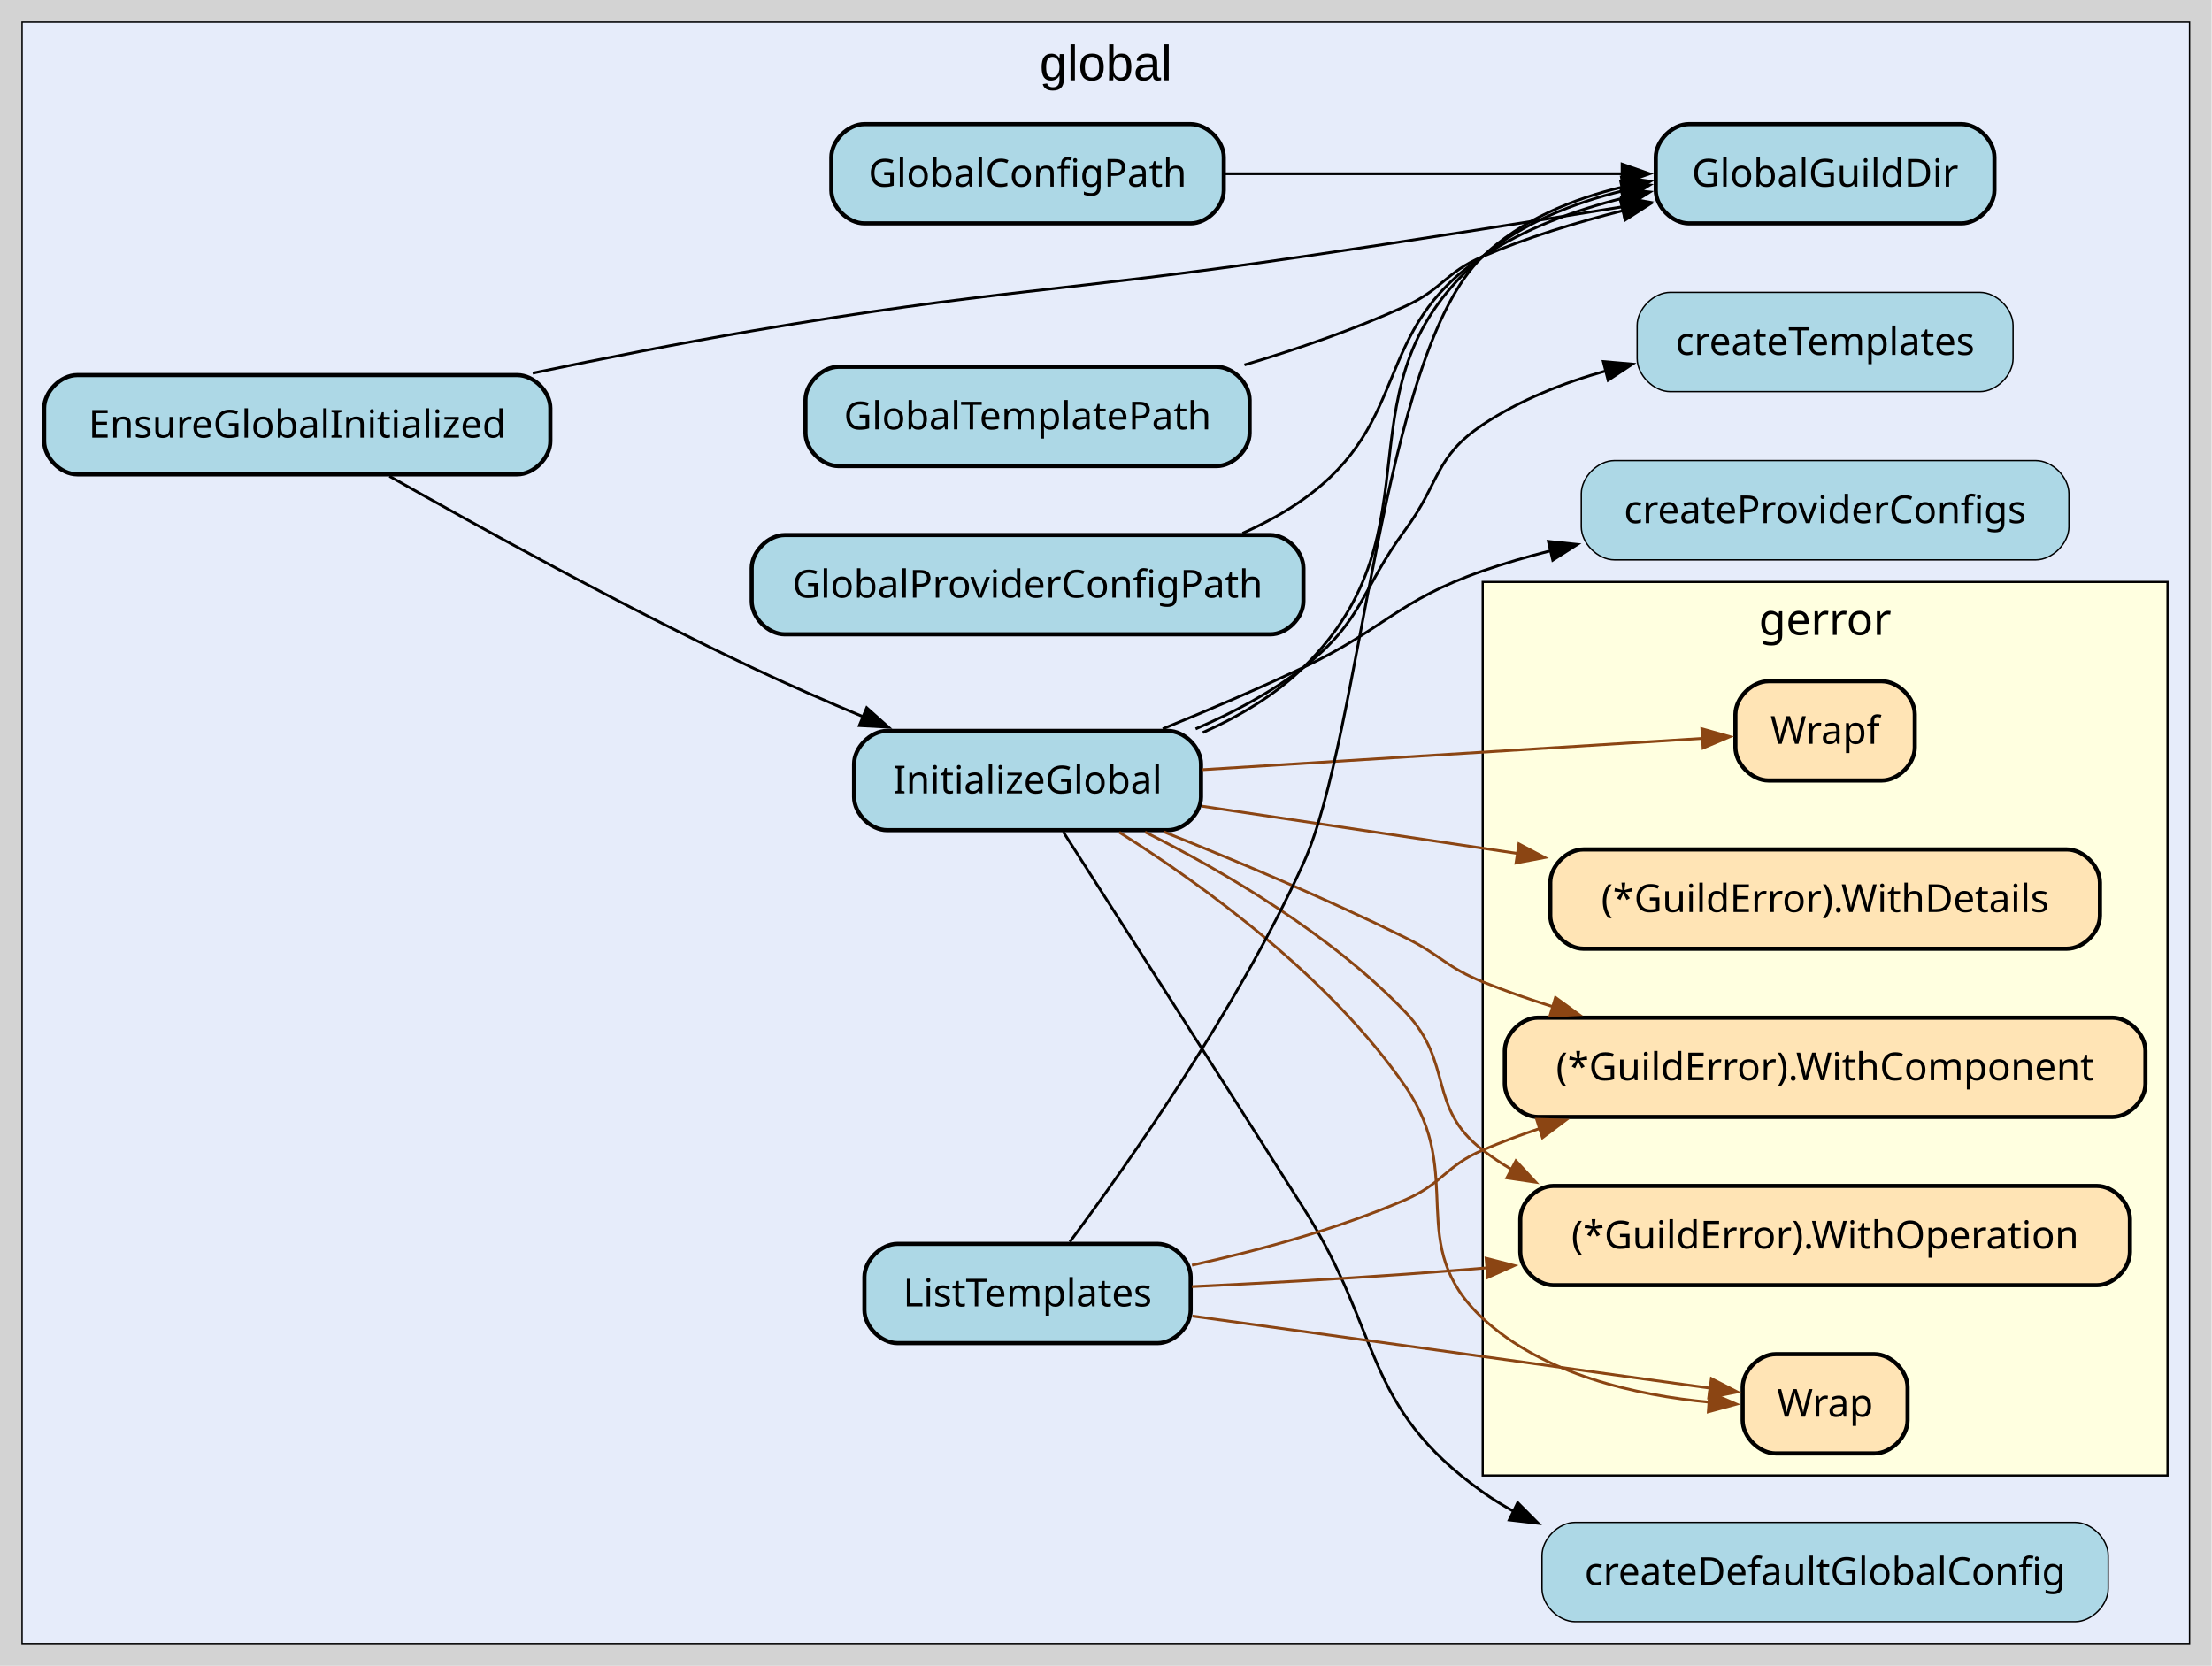
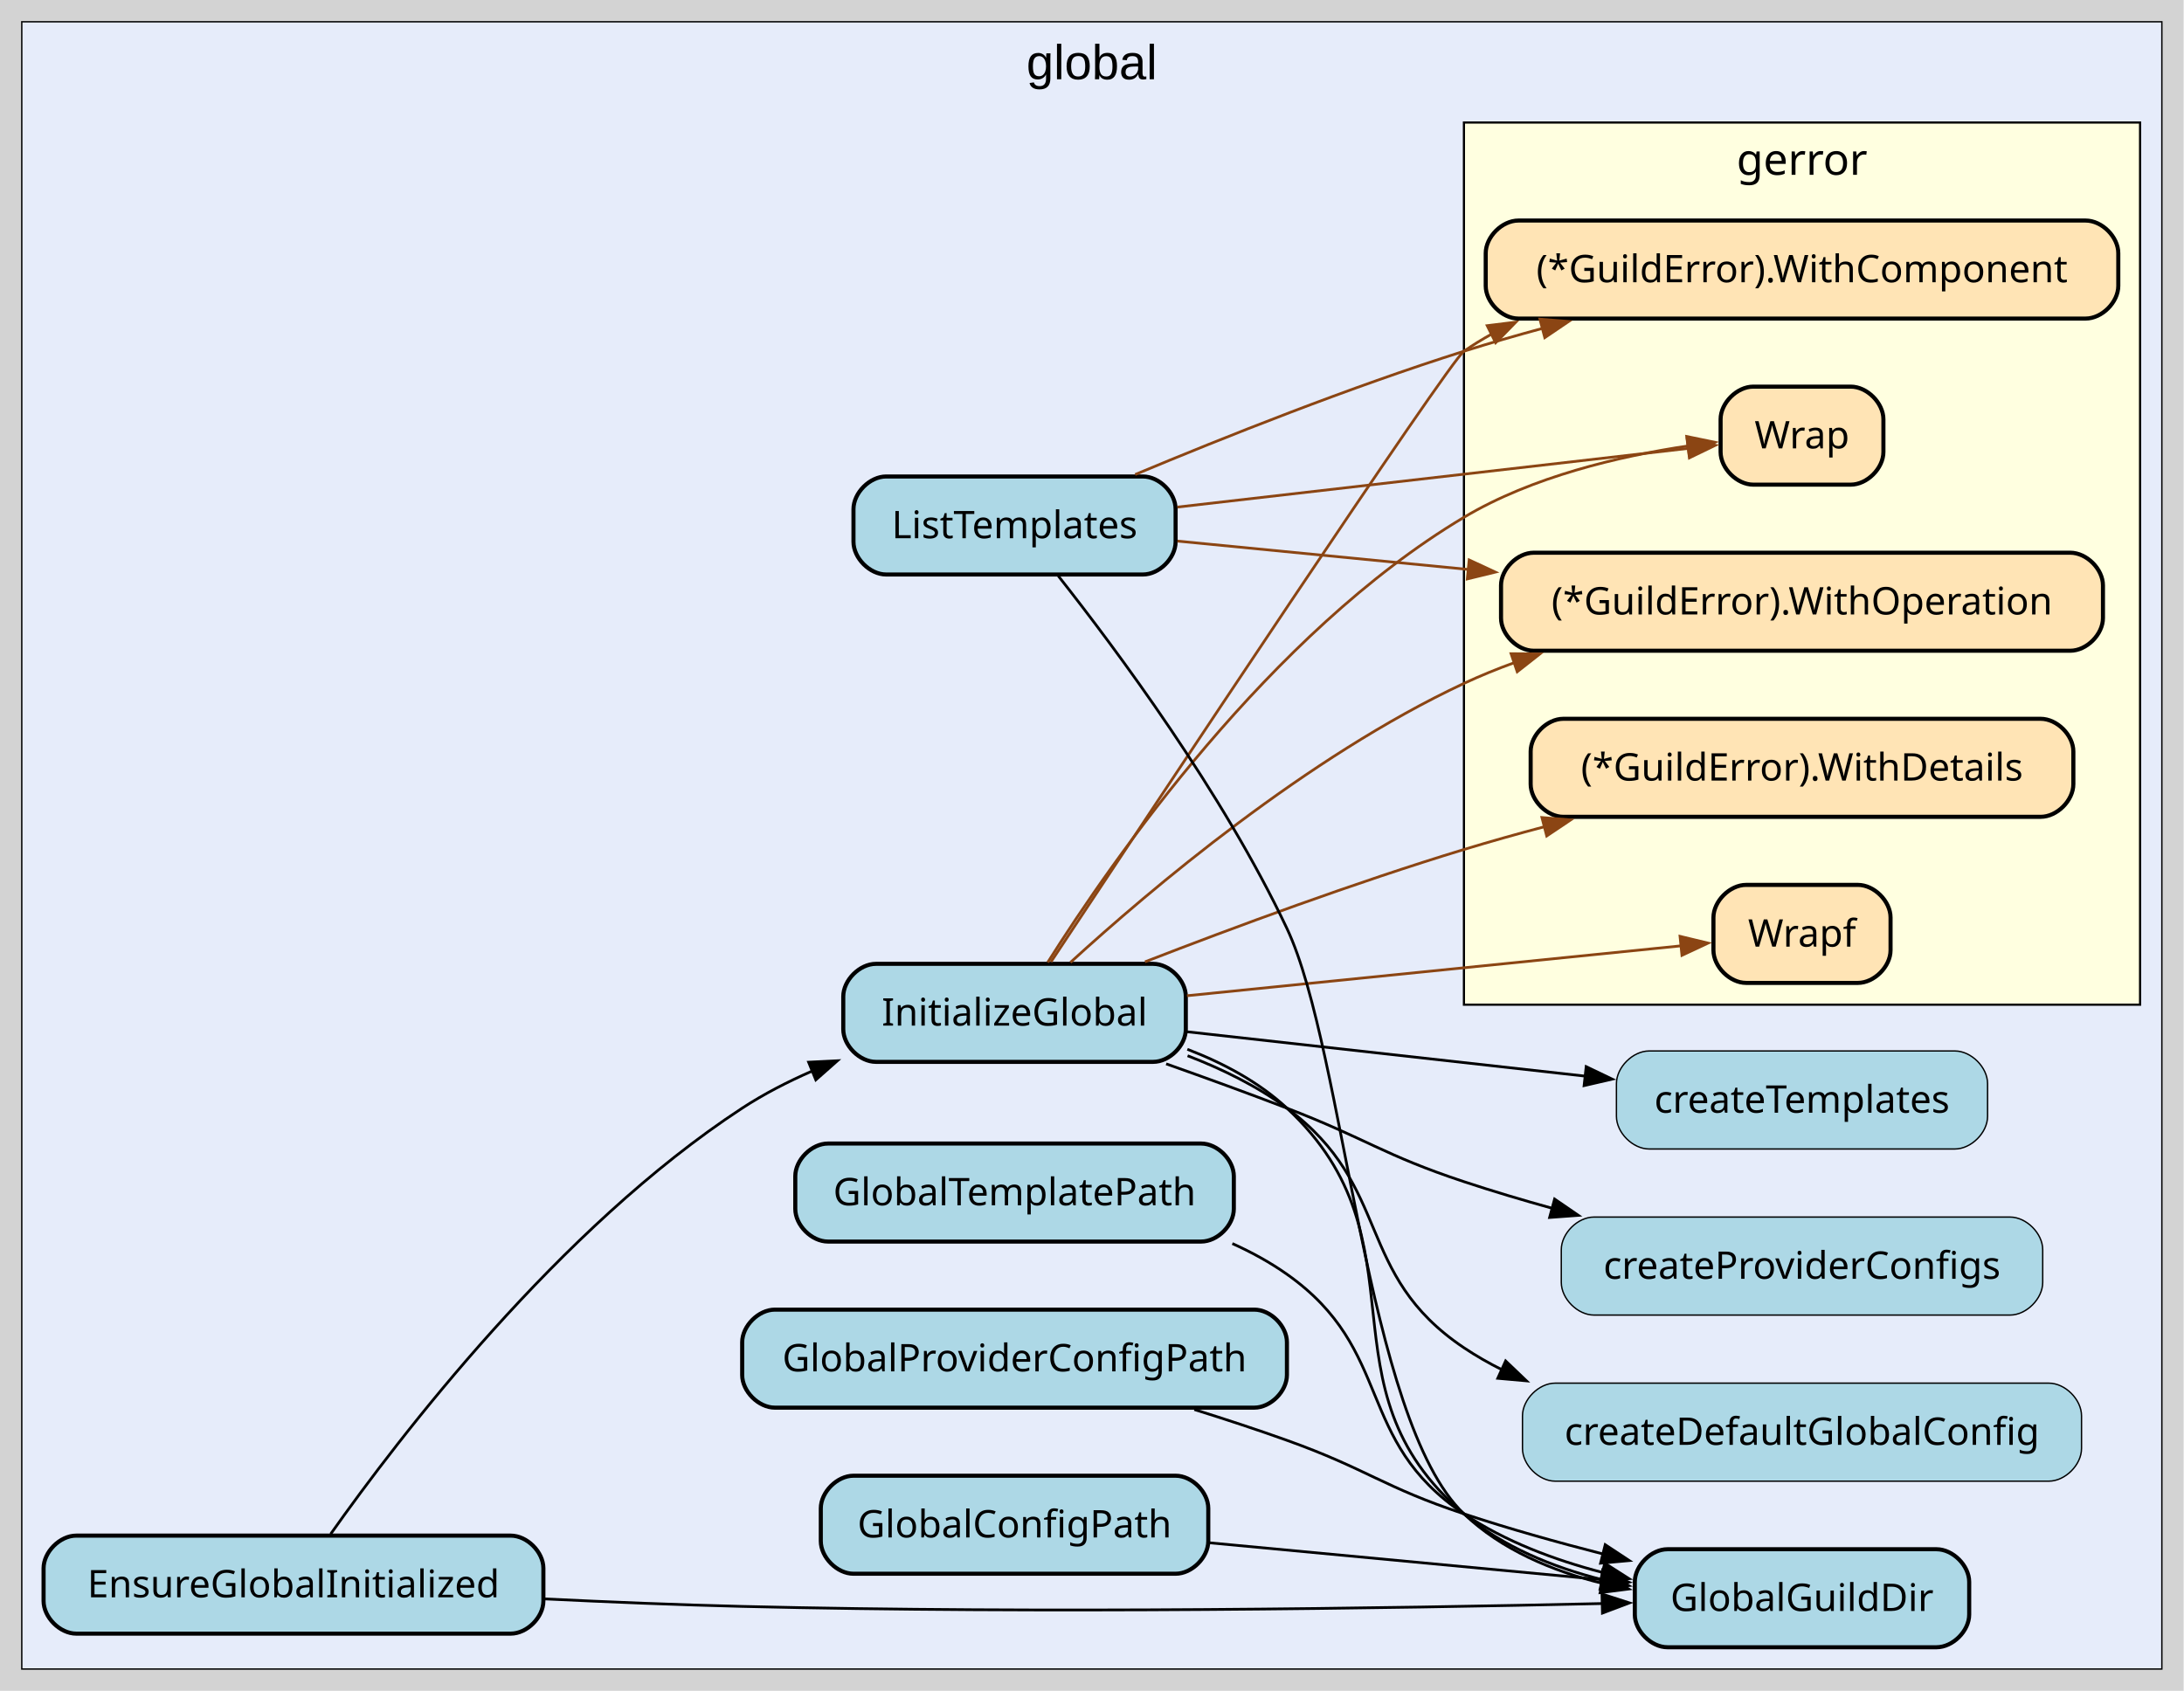
- <svg xmlns="http://www.w3.org/2000/svg" xmlns:xlink="http://www.w3.org/1999/xlink" width="802pt" height="604pt" viewBox="0.00 0.00 802.00 604.00">
-   <g id="graph0" class="graph" transform="scale(1 1) rotate(0) translate(0 604)">
-     <polygon fill="lightgray" stroke="none" points="0,0 0,-604 801.87,-604 801.87,0 0,0" />
+ <svg xmlns="http://www.w3.org/2000/svg" xmlns:xlink="http://www.w3.org/1999/xlink" width="802pt" height="621pt" viewBox="0.00 0.00 802.00 621.00">
+   <g id="graph0" class="graph" transform="scale(1 1) rotate(0) translate(0 621)">
+     <polygon fill="lightgray" stroke="none" points="0,0 0,-621 801.87,-621 801.87,0 0,0" />
    <g id="clust1" class="cluster">
-       <polygon fill="#e6ecfa" stroke="black" stroke-width="0.5" points="8,-8 8,-596 793.87,-596 793.87,-8 8,-8" />
-       <text xml:space="preserve" text-anchor="middle" x="400.93" y="-574.9" font-family="Arial" font-size="18.00">global</text>
+       <polygon fill="#e6ecfa" stroke="black" stroke-width="0.5" points="8,-8 8,-613 793.87,-613 793.87,-8 8,-8" />
+       <text xml:space="preserve" text-anchor="middle" x="400.93" y="-591.9" font-family="Arial" font-size="18.00">global</text>
    </g>
    <g id="clust2" class="cluster">
      <g id="a_clust2">
        <a xlink:href="/?f=github.com/guild-framework/guild-core/pkg/gerror" xlink:title="package: github.com/guild-framework/guild-core/pkg/gerror">
-           <polygon fill="lightyellow" stroke="black" stroke-width="0.8" points="537.58,-69 537.58,-393 785.87,-393 785.87,-69 537.58,-69" />
-           <text xml:space="preserve" text-anchor="middle" x="661.72" y="-373.8" font-family="Tahoma bold" font-size="16.00">gerror</text>
+           <polygon fill="lightyellow" stroke="black" stroke-width="0.8" points="537.58,-252 537.58,-576 785.87,-576 785.87,-252 537.58,-252" />
+           <text xml:space="preserve" text-anchor="middle" x="661.72" y="-556.8" font-family="Tahoma bold" font-size="16.00">gerror</text>
        </a>
      </g>
    </g>
    <g id="node1" class="node">
      <g id="a_node1">
-         <a xlink:title="github.com/guild-framework/guild-core/pkg/project/global.InitializeGlobal | defined in global.go:36&#10;at global.go:82: calling [github.com/guild-framework/guild-core/pkg/project/global.createTemplates]&#10;at global.go:68: calling [github.com/guild-framework/guild-core/pkg/project/global.createDefaultGlobalConfig]&#10;at global.go:37: calling [github.com/guild-framework/guild-core/pkg/project/global.GlobalGuildDir]&#10;at global.go:75: calling [github.com/guild-framework/guild-core/pkg/project/global.createProviderConfigs]&#10;at global.go:51: calling [github.com/guild-framework/guild-core/pkg/gerror.Wrap]&#10;at global.go:69: calling [github.com/guild-framework/guild-core/pkg/gerror.Wrap]&#10;at global.go:76: calling [github.com/guild-framework/guild-core/pkg/gerror.Wrap]&#10;at global.go:83: calling [github.com/guild-framework/guild-core/pkg/gerror.Wrap]&#10;at global.go:53: calling [(*github.com/guild-framework/guild-core/pkg/gerror.GuildError).WithOperation]&#10;at global.go:63: calling [(*github.com/guild-framework/guild-core/pkg/gerror.GuildError).WithOperation]&#10;at global.go:71: calling [(*github.com/guild-framework/guild-core/pkg/gerror.GuildError).WithOperation]&#10;at global.go:78: calling [(*github.com/guild-framework/guild-core/pkg/gerror.GuildError).WithOperation]&#10;at global.go:85: calling [(*github.com/guild-framework/guild-core/pkg/gerror.GuildError).WithOperation]&#10;at global.go:54: calling [(*github.com/guild-framework/guild-core/pkg/gerror.GuildError).WithDetails]&#10;at global.go:52: calling [(*github.com/guild-framework/guild-core/pkg/gerror.GuildError).WithComponent]&#10;at global.go:62: calling [(*github.com/guild-framework/guild-core/pkg/gerror.GuildError).WithComponent]&#10;at global.go:70: calling [(*github.com/guild-framework/guild-core/pkg/gerror.GuildError).WithComponent]&#10;at global.go:77: calling [(*github.com/guild-framework/guild-core/pkg/gerror.GuildError).WithComponent]&#10;at global.go:84: calling [(*github.com/guild-framework/guild-core/pkg/gerror.GuildError).WithComponent]&#10;at global.go:61: calling [github.com/guild-framework/guild-core/pkg/gerror.Wrapf]">
-           <path fill="lightblue" stroke="black" stroke-width="1.5" d="M423.45,-339C423.45,-339 321.66,-339 321.66,-339 315.66,-339 309.66,-333 309.66,-327 309.66,-327 309.66,-315 309.66,-315 309.66,-309 315.66,-303 321.66,-303 321.66,-303 423.45,-303 423.45,-303 429.45,-303 435.45,-309 435.45,-315 435.45,-315 435.45,-327 435.45,-327 435.45,-333 429.45,-339 423.45,-339" />
-           <text xml:space="preserve" text-anchor="middle" x="372.56" y="-316.32" font-family="Verdana" font-size="14.00">InitializeGlobal</text>
+         <a xlink:title="github.com/guild-framework/guild-core/pkg/project/global.GlobalTemplatePath | defined in global.go:379&#10;at global.go:380: calling [github.com/guild-framework/guild-core/pkg/project/global.GlobalGuildDir]">
+           <path fill="lightblue" stroke="black" stroke-width="1.5" d="M441.08,-201C441.08,-201 304.04,-201 304.04,-201 298.04,-201 292.04,-195 292.04,-189 292.04,-189 292.04,-177 292.04,-177 292.04,-171 298.04,-165 304.04,-165 304.04,-165 441.08,-165 441.08,-165 447.08,-165 453.08,-171 453.08,-177 453.08,-177 453.08,-189 453.08,-189 453.08,-195 447.08,-201 441.08,-201" />
+           <text xml:space="preserve" text-anchor="middle" x="372.56" y="-178.32" font-family="Verdana" font-size="14.00">GlobalTemplatePath</text>
        </a>
      </g>
    </g>
    <g id="node2" class="node">
      <g id="a_node2">
        <a xlink:title="github.com/guild-framework/guild-core/pkg/project/global.GlobalGuildDir | defined in global.go:26">
-           <path fill="lightblue" stroke="black" stroke-width="1.5" d="M711.12,-559C711.12,-559 612.33,-559 612.33,-559 606.33,-559 600.33,-553 600.33,-547 600.33,-547 600.33,-535 600.33,-535 600.33,-529 606.33,-523 612.33,-523 612.33,-523 711.12,-523 711.12,-523 717.12,-523 723.12,-529 723.12,-535 723.12,-535 723.12,-547 723.12,-547 723.12,-553 717.12,-559 711.12,-559" />
-           <text xml:space="preserve" text-anchor="middle" x="661.72" y="-536.33" font-family="Verdana" font-size="14.00">GlobalGuildDir</text>
+           <path fill="lightblue" stroke="black" stroke-width="1.5" d="M711.12,-52C711.12,-52 612.33,-52 612.33,-52 606.33,-52 600.33,-46 600.33,-40 600.33,-40 600.33,-28 600.33,-28 600.33,-22 606.33,-16 612.33,-16 612.33,-16 711.12,-16 711.12,-16 717.12,-16 723.12,-22 723.12,-28 723.12,-28 723.12,-40 723.12,-40 723.12,-46 717.12,-52 711.12,-52" />
+           <text xml:space="preserve" text-anchor="middle" x="661.72" y="-29.32" font-family="Verdana" font-size="14.00">GlobalGuildDir</text>
+         </a>
+       </g>
+     </g>
+     <g id="edge1" class="edge">
+       <g id="a_edge1">
+         <a xlink:title="at global.go:380: calling [github.com/guild-framework/guild-core/pkg/project/global.GlobalGuildDir]">
+           <path fill="none" stroke="black" d="M452.54,-164.27C459.61,-161.08 466.42,-157.35 472.58,-153 512.31,-124.97 497.19,-92.08 537.58,-65 552.67,-54.88 570.81,-48.06 588.47,-43.47" />
+           <polygon fill="black" stroke="black" points="589.27,-46.88 598.2,-41.18 587.66,-40.07 589.27,-46.88" />
+         </a>
+       </g>
+     </g>
+     <g id="node3" class="node">
+       <g id="a_node3">
+         <a xlink:title="github.com/guild-framework/guild-core/pkg/project/global.EnsureGlobalInitialized | defined in global.go:355&#10;at global.go:365: calling [github.com/guild-framework/guild-core/pkg/project/global.InitializeGlobal]&#10;at global.go:356: calling [github.com/guild-framework/guild-core/pkg/project/global.GlobalGuildDir]">
+           <path fill="lightblue" stroke="black" stroke-width="1.5" d="M187.54,-57C187.54,-57 28,-57 28,-57 22,-57 16,-51 16,-45 16,-45 16,-33 16,-33 16,-27 22,-21 28,-21 28,-21 187.54,-21 187.54,-21 193.54,-21 199.54,-27 199.54,-33 199.54,-33 199.54,-45 199.54,-45 199.54,-51 193.54,-57 187.54,-57" />
+           <text xml:space="preserve" text-anchor="middle" x="107.77" y="-34.33" font-family="Verdana" font-size="14.00">EnsureGlobalInitialized</text>
+         </a>
+       </g>
+     </g>
+     <g id="edge13" class="edge">
+       <g id="a_edge13">
+         <a xlink:title="at global.go:356: calling [github.com/guild-framework/guild-core/pkg/project/global.GlobalGuildDir]">
+           <path fill="none" stroke="black" d="M200.13,-33.75C223.71,-32.61 249.06,-31.57 272.54,-31 382.83,-28.31 510.8,-30.29 588.74,-32.06" />
+           <polygon fill="black" stroke="black" points="588.27,-35.55 598.35,-32.29 588.44,-28.55 588.27,-35.55" />
+         </a>
+       </g>
+     </g>
+     <g id="node4" class="node">
+       <g id="a_node4">
+         <a xlink:title="github.com/guild-framework/guild-core/pkg/project/global.InitializeGlobal | defined in global.go:36&#10;at global.go:51: calling [github.com/guild-framework/guild-core/pkg/gerror.Wrap]&#10;at global.go:69: calling [github.com/guild-framework/guild-core/pkg/gerror.Wrap]&#10;at global.go:76: calling [github.com/guild-framework/guild-core/pkg/gerror.Wrap]&#10;at global.go:83: calling [github.com/guild-framework/guild-core/pkg/gerror.Wrap]&#10;at global.go:82: calling [github.com/guild-framework/guild-core/pkg/project/global.createTemplates]&#10;at global.go:37: calling [github.com/guild-framework/guild-core/pkg/project/global.GlobalGuildDir]&#10;at global.go:53: calling [(*github.com/guild-framework/guild-core/pkg/gerror.GuildError).WithOperation]&#10;at global.go:63: calling [(*github.com/guild-framework/guild-core/pkg/gerror.GuildError).WithOperation]&#10;at global.go:71: calling [(*github.com/guild-framework/guild-core/pkg/gerror.GuildError).WithOperation]&#10;at global.go:78: calling [(*github.com/guild-framework/guild-core/pkg/gerror.GuildError).WithOperation]&#10;at global.go:85: calling [(*github.com/guild-framework/guild-core/pkg/gerror.GuildError).WithOperation]&#10;at global.go:54: calling [(*github.com/guild-framework/guild-core/pkg/gerror.GuildError).WithDetails]&#10;at global.go:68: calling [github.com/guild-framework/guild-core/pkg/project/global.createDefaultGlobalConfig]&#10;at global.go:75: calling [github.com/guild-framework/guild-core/pkg/project/global.createProviderConfigs]&#10;at global.go:52: calling [(*github.com/guild-framework/guild-core/pkg/gerror.GuildError).WithComponent]&#10;at global.go:62: calling [(*github.com/guild-framework/guild-core/pkg/gerror.GuildError).WithComponent]&#10;at global.go:70: calling [(*github.com/guild-framework/guild-core/pkg/gerror.GuildError).WithComponent]&#10;at global.go:77: calling [(*github.com/guild-framework/guild-core/pkg/gerror.GuildError).WithComponent]&#10;at global.go:84: calling [(*github.com/guild-framework/guild-core/pkg/gerror.GuildError).WithComponent]&#10;at global.go:61: calling [github.com/guild-framework/guild-core/pkg/gerror.Wrapf]">
+           <path fill="lightblue" stroke="black" stroke-width="1.5" d="M423.45,-267C423.45,-267 321.66,-267 321.66,-267 315.66,-267 309.66,-261 309.66,-255 309.66,-255 309.66,-243 309.66,-243 309.66,-237 315.66,-231 321.66,-231 321.66,-231 423.45,-231 423.45,-231 429.45,-231 435.45,-237 435.45,-243 435.45,-243 435.45,-255 435.45,-255 435.45,-261 429.45,-267 423.45,-267" />
+           <text xml:space="preserve" text-anchor="middle" x="372.56" y="-244.32" font-family="Verdana" font-size="14.00">InitializeGlobal</text>
+         </a>
+       </g>
+     </g>
+     <g id="edge5" class="edge">
+       <g id="a_edge5">
+         <a xlink:title="at global.go:365: calling [github.com/guild-framework/guild-core/pkg/project/global.InitializeGlobal]">
+           <path fill="none" stroke="black" d="M121.43,-57.59C146.38,-92.9 205.33,-170.05 272.54,-214 280.49,-219.2 289.31,-223.73 298.31,-227.66" />
+           <polygon fill="black" stroke="black" points="296.94,-230.88 307.52,-231.41 299.58,-224.39 296.94,-230.88" />
        </a>
      </g>
    </g>
    <g id="edge8" class="edge">
      <g id="a_edge8">
        <a xlink:title="at global.go:37: calling [github.com/guild-framework/guild-core/pkg/project/global.GlobalGuildDir]">
-           <path fill="none" stroke="black" d="M436.1,-338.39C449.32,-344.26 462.35,-351.96 472.58,-362 524.15,-412.61 482.28,-464.5 537.58,-511 551.88,-523.02 570.23,-530.37 588.38,-534.82" />
-           <polygon fill="black" stroke="black" points="587.62,-538.24 598.14,-536.92 589.09,-531.39 587.62,-538.24" />
-         </a>
-       </g>
-     </g>
-     <g id="node3" class="node">
-       <g id="a_node3">
-         <a xlink:title="github.com/guild-framework/guild-core/pkg/project/global.createDefaultGlobalConfig | defined in global.go:92">
-           <path fill="lightblue" stroke="black" stroke-width="0.5" d="M752.37,-52C752.37,-52 571.08,-52 571.08,-52 565.08,-52 559.08,-46 559.08,-40 559.08,-40 559.08,-28 559.08,-28 559.08,-22 565.08,-16 571.08,-16 571.08,-16 752.37,-16 752.37,-16 758.37,-16 764.37,-22 764.37,-28 764.37,-28 764.37,-40 764.37,-40 764.37,-46 758.37,-52 752.37,-52" />
-           <text xml:space="preserve" text-anchor="middle" x="661.72" y="-29.32" font-family="Verdana" font-size="14.00">createDefaultGlobalConfig</text>
-         </a>
-       </g>
-     </g>
-     <g id="edge6" class="edge">
-       <g id="a_edge6">
-         <a xlink:title="at global.go:68: calling [github.com/guild-framework/guild-core/pkg/project/global.createDefaultGlobalConfig]">
-           <path fill="none" stroke="black" d="M385.48,-302.41C404.12,-273.34 441.26,-215.33 472.58,-166 501.6,-120.3 493.51,-94.43 537.58,-63 541.2,-60.42 545.01,-58.07 548.97,-55.92" />
-           <polygon fill="black" stroke="black" points="550.26,-59.18 557.72,-51.66 547.2,-52.89 550.26,-59.18" />
-         </a>
-       </g>
-     </g>
-     <g id="node4" class="node">
-       <g id="a_node4">
-         <a xlink:title="github.com/guild-framework/guild-core/pkg/project/global.createProviderConfigs | defined in global.go:143">
-           <path fill="lightblue" stroke="black" stroke-width="0.5" d="M738.12,-437C738.12,-437 585.33,-437 585.33,-437 579.33,-437 573.33,-431 573.33,-425 573.33,-425 573.33,-413 573.33,-413 573.33,-407 579.33,-401 585.33,-401 585.33,-401 738.12,-401 738.12,-401 744.12,-401 750.12,-407 750.12,-413 750.12,-413 750.12,-425 750.12,-425 750.12,-431 744.12,-437 738.12,-437" />
-           <text xml:space="preserve" text-anchor="middle" x="661.72" y="-414.32" font-family="Verdana" font-size="14.00">createProviderConfigs</text>
-         </a>
-       </g>
-     </g>
-     <g id="edge9" class="edge">
-       <g id="a_edge9">
-         <a xlink:title="at global.go:75: calling [github.com/guild-framework/guild-core/pkg/project/global.createProviderConfigs]">
-           <path fill="none" stroke="black" d="M421.58,-339.74C437.92,-346.42 456.19,-354.22 472.58,-362 502.22,-376.07 506.6,-386.2 537.58,-397 545.49,-399.76 553.82,-402.18 562.25,-404.32" />
-           <polygon fill="black" stroke="black" points="561.37,-407.7 571.91,-406.6 562.98,-400.89 561.37,-407.7" />
+           <path fill="none" stroke="black" d="M436.02,-235.62C449.25,-230.54 462.3,-223.57 472.58,-214 525.46,-164.77 482.46,-111.71 537.58,-65 551.86,-52.9 570.2,-45.42 588.35,-40.82" />
+           <polygon fill="black" stroke="black" points="589.12,-44.23 598.11,-38.64 587.59,-37.4 589.12,-44.23" />
        </a>
      </g>
    </g>
    <g id="node5" class="node">
      <g id="a_node5">
+         <a xlink:title="github.com/guild-framework/guild-core/pkg/project/global.createDefaultGlobalConfig | defined in global.go:92">
+           <path fill="lightblue" stroke="black" stroke-width="0.5" d="M752.37,-113C752.37,-113 571.08,-113 571.08,-113 565.08,-113 559.08,-107 559.08,-101 559.08,-101 559.08,-89 559.08,-89 559.08,-83 565.08,-77 571.08,-77 571.08,-77 752.37,-77 752.37,-77 758.37,-77 764.37,-83 764.37,-89 764.37,-89 764.37,-101 764.37,-101 764.37,-107 758.37,-113 752.37,-113" />
+           <text xml:space="preserve" text-anchor="middle" x="661.72" y="-90.33" font-family="Verdana" font-size="14.00">createDefaultGlobalConfig</text>
+         </a>
+       </g>
+     </g>
+     <g id="edge11" class="edge">
+       <g id="a_edge11">
+         <a xlink:title="at global.go:68: calling [github.com/guild-framework/guild-core/pkg/project/global.createDefaultGlobalConfig]">
+           <path fill="none" stroke="black" d="M436.1,-233.25C448.89,-228.34 461.73,-222.03 472.58,-214 511.66,-185.07 497.19,-153.08 537.58,-126 542.04,-123.01 546.76,-120.31 551.66,-117.87" />
+           <polygon fill="black" stroke="black" points="552.89,-121.16 560.55,-113.84 550,-114.78 552.89,-121.16" />
+         </a>
+       </g>
+     </g>
+     <g id="node6" class="node">
+       <g id="a_node6">
+         <a xlink:title="github.com/guild-framework/guild-core/pkg/project/global.createProviderConfigs | defined in global.go:143">
+           <path fill="lightblue" stroke="black" stroke-width="0.5" d="M738.12,-174C738.12,-174 585.33,-174 585.33,-174 579.33,-174 573.33,-168 573.33,-162 573.33,-162 573.33,-150 573.33,-150 573.33,-144 579.33,-138 585.33,-138 585.33,-138 738.12,-138 738.12,-138 744.12,-138 750.12,-144 750.12,-150 750.12,-150 750.12,-162 750.12,-162 750.12,-168 744.12,-174 738.12,-174" />
+           <text xml:space="preserve" text-anchor="middle" x="661.72" y="-151.32" font-family="Verdana" font-size="14.00">createProviderConfigs</text>
+         </a>
+       </g>
+     </g>
+     <g id="edge12" class="edge">
+       <g id="a_edge12">
+         <a xlink:title="at global.go:75: calling [github.com/guild-framework/guild-core/pkg/project/global.createProviderConfigs]">
+           <path fill="none" stroke="black" d="M428.23,-230.27C442.71,-225.15 458.28,-219.49 472.58,-214 501.78,-202.78 507.89,-196.84 537.58,-187 548.02,-183.54 559.06,-180.25 570.08,-177.2" />
+           <polygon fill="black" stroke="black" points="570.87,-180.61 579.61,-174.62 569.04,-173.85 570.87,-180.61" />
+         </a>
+       </g>
+     </g>
+     <g id="node7" class="node">
+       <g id="a_node7">
        <a xlink:title="github.com/guild-framework/guild-core/pkg/project/global.createTemplates | defined in global.go:219">
-           <path fill="lightblue" stroke="black" stroke-width="0.5" d="M717.87,-498C717.87,-498 605.58,-498 605.58,-498 599.58,-498 593.58,-492 593.58,-486 593.58,-486 593.58,-474 593.58,-474 593.58,-468 599.58,-462 605.58,-462 605.58,-462 717.87,-462 717.87,-462 723.87,-462 729.87,-468 729.87,-474 729.87,-474 729.87,-486 729.87,-486 729.87,-492 723.87,-498 717.87,-498" />
-           <text xml:space="preserve" text-anchor="middle" x="661.72" y="-475.32" font-family="Verdana" font-size="14.00">createTemplates</text>
-         </a>
-       </g>
-     </g>
-     <g id="edge1" class="edge">
-       <g id="a_edge1">
+           <path fill="lightblue" stroke="black" stroke-width="0.5" d="M717.87,-235C717.87,-235 605.58,-235 605.58,-235 599.58,-235 593.58,-229 593.58,-223 593.58,-223 593.58,-211 593.58,-211 593.58,-205 599.58,-199 605.58,-199 605.58,-199 717.87,-199 717.87,-199 723.87,-199 729.87,-205 729.87,-211 729.87,-211 729.87,-223 729.87,-223 729.87,-229 723.87,-235 717.87,-235" />
+           <text xml:space="preserve" text-anchor="middle" x="661.72" y="-212.32" font-family="Verdana" font-size="14.00">createTemplates</text>
+         </a>
+       </g>
+     </g>
+     <g id="edge4" class="edge">
+       <g id="a_edge4">
        <a xlink:title="at global.go:82: calling [github.com/guild-framework/guild-core/pkg/project/global.createTemplates]">
-           <path fill="none" stroke="black" d="M433.5,-339.72C447.13,-345.58 461,-352.95 472.58,-362 494.37,-379.02 493.16,-389.76 509.58,-412 522.04,-428.88 520.12,-438.37 537.58,-450 550.97,-458.92 566.76,-465.19 582.49,-469.6" />
-           <polygon fill="black" stroke="black" points="581.31,-472.91 591.87,-471.99 583.04,-466.13 581.31,-472.91" />
+           <path fill="none" stroke="black" d="M435.87,-242.06C478.84,-237.27 536.3,-230.86 582.38,-225.73" />
+           <polygon fill="black" stroke="black" points="582.47,-229.24 592.02,-224.66 581.7,-222.28 582.47,-229.24" />
        </a>
      </g>
    </g>
    <g id="node11" class="node">
      <g id="a_node11">
        <a xlink:title="github.com/guild-framework/guild-core/pkg/gerror.Wrap | defined in errors.go:223">
-           <path fill="moccasin" stroke="black" stroke-width="1.5" d="M679.62,-113C679.62,-113 643.83,-113 643.83,-113 637.83,-113 631.83,-107 631.83,-101 631.83,-101 631.83,-89 631.83,-89 631.83,-83 637.83,-77 643.83,-77 643.83,-77 679.62,-77 679.62,-77 685.62,-77 691.62,-83 691.62,-89 691.62,-89 691.62,-101 691.62,-101 691.62,-107 685.62,-113 679.62,-113" />
-           <text xml:space="preserve" text-anchor="middle" x="661.72" y="-90.33" font-family="Verdana" font-size="14.00">Wrap</text>
-         </a>
-       </g>
-     </g>
-     <g id="edge11" class="edge">
-       <g id="a_edge11">
+           <path fill="moccasin" stroke="black" stroke-width="1.5" d="M679.62,-479C679.62,-479 643.83,-479 643.83,-479 637.83,-479 631.83,-473 631.83,-467 631.83,-467 631.83,-455 631.83,-455 631.83,-449 637.83,-443 643.83,-443 643.83,-443 679.62,-443 679.62,-443 685.62,-443 691.62,-449 691.62,-455 691.62,-455 691.62,-467 691.62,-467 691.62,-473 685.62,-479 679.62,-479" />
+           <text xml:space="preserve" text-anchor="middle" x="661.72" y="-456.32" font-family="Verdana" font-size="14.00">Wrap</text>
+         </a>
+       </g>
+     </g>
+     <g id="edge2" class="edge">
+       <g id="a_edge2">
        <a xlink:title="at global.go:51: calling [github.com/guild-framework/guild-core/pkg/gerror.Wrap]&#10;at global.go:69: calling [github.com/guild-framework/guild-core/pkg/gerror.Wrap]&#10;at global.go:76: calling [github.com/guild-framework/guild-core/pkg/gerror.Wrap]&#10;at global.go:83: calling [github.com/guild-framework/guild-core/pkg/gerror.Wrap]">
-           <path fill="none" stroke="saddlebrown" d="M405.78,-302.26C436.54,-282.84 482.14,-249.76 509.58,-210 531.93,-177.61 508.73,-152.76 537.58,-126 559.69,-105.5 593.32,-98.05 619.85,-95.57" />
-           <polygon fill="saddlebrown" stroke="saddlebrown" points="619.87,-99.07 629.6,-94.87 619.37,-92.09 619.87,-99.07" />
+           <path fill="none" stroke="saddlebrown" d="M384.75,-267.55C408.18,-304.71 466.18,-388.38 537.58,-431 562.62,-445.95 594.73,-453.46 619.89,-457.23" />
+           <polygon fill="saddlebrown" stroke="saddlebrown" points="619.38,-460.69 629.76,-458.55 620.31,-453.75 619.38,-460.69" />
        </a>
      </g>
    </g>
    <g id="node12" class="node">
      <g id="a_node12">
        <a xlink:title="(*github.com/guild-framework/guild-core/pkg/gerror.GuildError).WithComponent | defined in errors.go:156">
-           <path fill="moccasin" stroke="black" stroke-width="1.5" d="M765.87,-235C765.87,-235 557.58,-235 557.58,-235 551.58,-235 545.58,-229 545.58,-223 545.58,-223 545.58,-211 545.58,-211 545.58,-205 551.58,-199 557.58,-199 557.58,-199 765.87,-199 765.87,-199 771.87,-199 777.87,-205 777.87,-211 777.87,-211 777.87,-223 777.87,-223 777.87,-229 771.87,-235 765.87,-235" />
-           <text xml:space="preserve" text-anchor="middle" x="661.72" y="-212.32" font-family="Verdana" font-size="14.00">(*GuildError).WithComponent</text>
-         </a>
-       </g>
-     </g>
-     <g id="edge17" class="edge">
-       <g id="a_edge17">
+           <path fill="moccasin" stroke="black" stroke-width="1.5" d="M765.87,-540C765.87,-540 557.58,-540 557.58,-540 551.58,-540 545.58,-534 545.58,-528 545.58,-528 545.58,-516 545.58,-516 545.58,-510 551.58,-504 557.58,-504 557.58,-504 765.87,-504 765.87,-504 771.87,-504 777.87,-510 777.87,-516 777.87,-516 777.87,-528 777.87,-528 777.87,-534 771.87,-540 765.87,-540" />
+           <text xml:space="preserve" text-anchor="middle" x="661.72" y="-517.33" font-family="Verdana" font-size="14.00">(*GuildError).WithComponent</text>
+         </a>
+       </g>
+     </g>
+     <g id="edge14" class="edge">
+       <g id="a_edge14">
        <a xlink:title="at global.go:52: calling [(*github.com/guild-framework/guild-core/pkg/gerror.GuildError).WithComponent]&#10;at global.go:62: calling [(*github.com/guild-framework/guild-core/pkg/gerror.GuildError).WithComponent]&#10;at global.go:70: calling [(*github.com/guild-framework/guild-core/pkg/gerror.GuildError).WithComponent]&#10;at global.go:77: calling [(*github.com/guild-framework/guild-core/pkg/gerror.GuildError).WithComponent]&#10;at global.go:84: calling [(*github.com/guild-framework/guild-core/pkg/gerror.GuildError).WithComponent]">
-           <path fill="none" stroke="saddlebrown" d="M422.04,-302.36C448.3,-291.85 481.1,-278.04 509.58,-264 522.44,-257.66 524.28,-253.35 537.58,-248 545.79,-244.69 554.46,-241.66 563.24,-238.9" />
-           <polygon fill="saddlebrown" stroke="saddlebrown" points="563.96,-242.33 572.53,-236.1 561.94,-235.63 563.96,-242.33" />
+           <path fill="none" stroke="saddlebrown" d="M385.94,-267.73C423.19,-324.03 532.04,-488.15 537.58,-492 540.84,-494.27 544.25,-496.37 547.78,-498.31" />
+           <polygon fill="saddlebrown" stroke="saddlebrown" points="546.12,-501.39 556.63,-502.69 549.23,-495.12 546.12,-501.39" />
        </a>
      </g>
    </g>
    <g id="node13" class="node">
      <g id="a_node13">
        <a xlink:title="(*github.com/guild-framework/guild-core/pkg/gerror.GuildError).WithOperation | defined in errors.go:162">
-           <path fill="moccasin" stroke="black" stroke-width="1.5" d="M760.24,-174C760.24,-174 563.2,-174 563.2,-174 557.2,-174 551.2,-168 551.2,-162 551.2,-162 551.2,-150 551.2,-150 551.2,-144 557.2,-138 563.2,-138 563.2,-138 760.24,-138 760.24,-138 766.24,-138 772.24,-144 772.24,-150 772.24,-150 772.24,-162 772.24,-162 772.24,-168 766.24,-174 760.24,-174" />
-           <text xml:space="preserve" text-anchor="middle" x="661.72" y="-151.32" font-family="Verdana" font-size="14.00">(*GuildError).WithOperation</text>
-         </a>
-       </g>
-     </g>
-     <g id="edge12" class="edge">
-       <g id="a_edge12">
+           <path fill="moccasin" stroke="black" stroke-width="1.5" d="M760.24,-418C760.24,-418 563.2,-418 563.2,-418 557.2,-418 551.2,-412 551.2,-406 551.2,-406 551.2,-394 551.2,-394 551.2,-388 557.2,-382 563.2,-382 563.2,-382 760.24,-382 760.24,-382 766.24,-382 772.24,-388 772.24,-394 772.24,-394 772.24,-406 772.24,-406 772.24,-412 766.24,-418 760.24,-418" />
+           <text xml:space="preserve" text-anchor="middle" x="661.72" y="-395.32" font-family="Verdana" font-size="14.00">(*GuildError).WithOperation</text>
+         </a>
+       </g>
+     </g>
+     <g id="edge9" class="edge">
+       <g id="a_edge9">
        <a xlink:title="at global.go:53: calling [(*github.com/guild-framework/guild-core/pkg/gerror.GuildError).WithOperation]&#10;at global.go:63: calling [(*github.com/guild-framework/guild-core/pkg/gerror.GuildError).WithOperation]&#10;at global.go:71: calling [(*github.com/guild-framework/guild-core/pkg/gerror.GuildError).WithOperation]&#10;at global.go:78: calling [(*github.com/guild-framework/guild-core/pkg/gerror.GuildError).WithOperation]&#10;at global.go:85: calling [(*github.com/guild-framework/guild-core/pkg/gerror.GuildError).WithOperation]">
-           <path fill="none" stroke="saddlebrown" d="M415.16,-302.33C444.27,-287.71 482.6,-265.16 509.58,-237 527.2,-218.61 517.36,-202.48 537.58,-187 540.93,-184.44 544.46,-182.08 548.14,-179.92" />
-           <polygon fill="saddlebrown" stroke="saddlebrown" points="549.61,-183.11 556.82,-175.35 546.34,-176.91 549.61,-183.11" />
+           <path fill="none" stroke="saddlebrown" d="M393.09,-267.53C422.23,-294.16 479.88,-343.03 537.58,-370 543.52,-372.78 549.74,-375.31 556.1,-377.63" />
+           <polygon fill="saddlebrown" stroke="saddlebrown" points="554.89,-380.91 565.48,-380.83 557.15,-374.28 554.89,-380.91" />
        </a>
      </g>
    </g>
    <g id="node14" class="node">
      <g id="a_node14">
        <a xlink:title="(*github.com/guild-framework/guild-core/pkg/gerror.GuildError).WithDetails | defined in errors.go:147">
-           <path fill="moccasin" stroke="black" stroke-width="1.5" d="M749.37,-296C749.37,-296 574.08,-296 574.08,-296 568.08,-296 562.08,-290 562.08,-284 562.08,-284 562.08,-272 562.08,-272 562.08,-266 568.08,-260 574.08,-260 574.08,-260 749.37,-260 749.37,-260 755.37,-260 761.37,-266 761.37,-272 761.37,-272 761.37,-284 761.37,-284 761.37,-290 755.37,-296 749.37,-296" />
-           <text xml:space="preserve" text-anchor="middle" x="661.72" y="-273.32" font-family="Verdana" font-size="14.00">(*GuildError).WithDetails</text>
-         </a>
-       </g>
-     </g>
-     <g id="edge13" class="edge">
-       <g id="a_edge13">
+           <path fill="moccasin" stroke="black" stroke-width="1.5" d="M749.37,-357C749.37,-357 574.08,-357 574.08,-357 568.08,-357 562.08,-351 562.08,-345 562.08,-345 562.08,-333 562.08,-333 562.08,-327 568.08,-321 574.08,-321 574.08,-321 749.37,-321 749.37,-321 755.37,-321 761.37,-327 761.37,-333 761.37,-333 761.37,-345 761.37,-345 761.37,-351 755.37,-357 749.37,-357" />
+           <text xml:space="preserve" text-anchor="middle" x="661.72" y="-334.32" font-family="Verdana" font-size="14.00">(*GuildError).WithDetails</text>
+         </a>
+       </g>
+     </g>
+     <g id="edge10" class="edge">
+       <g id="a_edge10">
        <a xlink:title="at global.go:54: calling [(*github.com/guild-framework/guild-core/pkg/gerror.GuildError).WithDetails]">
-           <path fill="none" stroke="saddlebrown" d="M435.87,-311.67C469.28,-306.67 511.43,-300.36 550.19,-294.55" />
-           <polygon fill="saddlebrown" stroke="saddlebrown" points="550.69,-298.02 560.06,-293.07 549.65,-291.09 550.69,-298.02" />
+           <path fill="none" stroke="saddlebrown" d="M420.46,-267.74C453.01,-280.36 497.54,-296.84 537.58,-309 547.17,-311.91 557.24,-314.74 567.32,-317.41" />
+           <polygon fill="saddlebrown" stroke="saddlebrown" points="566.22,-320.74 576.78,-319.87 567.98,-313.97 566.22,-320.74" />
        </a>
      </g>
    </g>
    <g id="node15" class="node">
      <g id="a_node15">
        <a xlink:title="github.com/guild-framework/guild-core/pkg/gerror.Wrapf | defined in errors.go:245">
-           <path fill="moccasin" stroke="black" stroke-width="1.5" d="M682.24,-357C682.24,-357 641.2,-357 641.2,-357 635.2,-357 629.2,-351 629.2,-345 629.2,-345 629.2,-333 629.2,-333 629.2,-327 635.2,-321 641.2,-321 641.2,-321 682.24,-321 682.24,-321 688.24,-321 694.24,-327 694.24,-333 694.24,-333 694.24,-345 694.24,-345 694.24,-351 688.24,-357 682.24,-357" />
-           <text xml:space="preserve" text-anchor="middle" x="661.72" y="-334.32" font-family="Verdana" font-size="14.00">Wrapf</text>
+           <path fill="moccasin" stroke="black" stroke-width="1.5" d="M682.24,-296C682.24,-296 641.2,-296 641.2,-296 635.2,-296 629.2,-290 629.2,-284 629.2,-284 629.2,-272 629.2,-272 629.2,-266 635.2,-260 641.2,-260 641.2,-260 682.24,-260 682.24,-260 688.24,-260 694.24,-266 694.24,-272 694.24,-272 694.24,-284 694.24,-284 694.24,-290 688.24,-296 682.24,-296" />
+           <text xml:space="preserve" text-anchor="middle" x="661.72" y="-273.32" font-family="Verdana" font-size="14.00">Wrapf</text>
+         </a>
+       </g>
+     </g>
+     <g id="edge15" class="edge">
+       <g id="a_edge15">
+         <a xlink:title="at global.go:61: calling [github.com/guild-framework/guild-core/pkg/gerror.Wrapf]">
+           <path fill="none" stroke="saddlebrown" d="M435.87,-255.29C490.73,-260.83 569.2,-268.76 617.45,-273.63" />
+           <polygon fill="saddlebrown" stroke="saddlebrown" points="616.93,-277.1 627.23,-274.62 617.64,-270.13 616.93,-277.1" />
+         </a>
+       </g>
+     </g>
+     <g id="node8" class="node">
+       <g id="a_node8">
+         <a xlink:title="github.com/guild-framework/guild-core/pkg/project/global.GlobalConfigPath | defined in global.go:369&#10;at global.go:370: calling [github.com/guild-framework/guild-core/pkg/project/global.GlobalGuildDir]">
+           <path fill="lightblue" stroke="black" stroke-width="1.5" d="M431.7,-79C431.7,-79 313.41,-79 313.41,-79 307.41,-79 301.41,-73 301.41,-67 301.41,-67 301.41,-55 301.41,-55 301.41,-49 307.41,-43 313.41,-43 313.41,-43 431.7,-43 431.7,-43 437.7,-43 443.7,-49 443.7,-55 443.7,-55 443.7,-67 443.7,-67 443.7,-73 437.7,-79 431.7,-79" />
+           <text xml:space="preserve" text-anchor="middle" x="372.56" y="-56.33" font-family="Verdana" font-size="14.00">GlobalConfigPath</text>
+         </a>
+       </g>
+     </g>
+     <g id="edge3" class="edge">
+       <g id="a_edge3">
+         <a xlink:title="at global.go:370: calling [github.com/guild-framework/guild-core/pkg/project/global.GlobalGuildDir]">
+           <path fill="none" stroke="black" d="M444.18,-54.36C488.02,-50.24 544.23,-44.95 588.39,-40.8" />
+           <polygon fill="black" stroke="black" points="588.5,-44.31 598.13,-39.89 587.84,-37.34 588.5,-44.31" />
+         </a>
+       </g>
+     </g>
+     <g id="node9" class="node">
+       <g id="a_node9">
+         <a xlink:title="github.com/guild-framework/guild-core/pkg/project/global.GlobalProviderConfigPath | defined in global.go:374&#10;at global.go:375: calling [github.com/guild-framework/guild-core/pkg/project/global.GlobalGuildDir]">
+           <path fill="lightblue" stroke="black" stroke-width="1.5" d="M460.58,-140C460.58,-140 284.54,-140 284.54,-140 278.54,-140 272.54,-134 272.54,-128 272.54,-128 272.54,-116 272.54,-116 272.54,-110 278.54,-104 284.54,-104 284.54,-104 460.58,-104 460.58,-104 466.58,-104 472.58,-110 472.58,-116 472.58,-116 472.58,-128 472.58,-128 472.58,-134 466.58,-140 460.58,-140" />
+           <text xml:space="preserve" text-anchor="middle" x="372.56" y="-117.33" font-family="Verdana" font-size="14.00">GlobalProviderConfigPath</text>
+         </a>
+       </g>
+     </g>
+     <g id="edge6" class="edge">
+       <g id="a_edge6">
+         <a xlink:title="at global.go:375: calling [github.com/guild-framework/guild-core/pkg/project/global.GlobalGuildDir]">
+           <path fill="none" stroke="black" d="M438.58,-103.31C449.98,-99.75 461.67,-95.91 472.58,-92 502.03,-81.45 507.89,-74.84 537.58,-65 553.97,-59.56 571.87,-54.55 588.8,-50.21" />
+           <polygon fill="black" stroke="black" points="589.46,-53.66 598.3,-47.83 587.75,-46.87 589.46,-53.66" />
+         </a>
+       </g>
+     </g>
+     <g id="node10" class="node">
+       <g id="a_node10">
+         <a xlink:title="github.com/guild-framework/guild-core/pkg/project/global.ListTemplates | defined in global.go:384&#10;at global.go:394: calling [(*github.com/guild-framework/guild-core/pkg/gerror.GuildError).WithOperation]&#10;at global.go:385: calling [github.com/guild-framework/guild-core/pkg/project/global.GlobalGuildDir]&#10;at global.go:392: calling [github.com/guild-framework/guild-core/pkg/gerror.Wrap]&#10;at global.go:393: calling [(*github.com/guild-framework/guild-core/pkg/gerror.GuildError).WithComponent]">
+           <path fill="lightblue" stroke="black" stroke-width="1.5" d="M419.7,-446C419.7,-446 325.41,-446 325.41,-446 319.41,-446 313.41,-440 313.41,-434 313.41,-434 313.41,-422 313.41,-422 313.41,-416 319.41,-410 325.41,-410 325.41,-410 419.7,-410 419.7,-410 425.7,-410 431.7,-416 431.7,-422 431.7,-422 431.7,-434 431.7,-434 431.7,-440 425.7,-446 419.7,-446" />
+           <text xml:space="preserve" text-anchor="middle" x="372.56" y="-423.32" font-family="Verdana" font-size="14.00">ListTemplates</text>
+         </a>
+       </g>
+     </g>
+     <g id="edge16" class="edge">
+       <g id="a_edge16">
+         <a xlink:title="at global.go:385: calling [github.com/guild-framework/guild-core/pkg/project/global.GlobalGuildDir]">
+           <path fill="none" stroke="black" d="M388.63,-409.46C409.94,-382.45 448.93,-330.03 472.58,-280 493.91,-234.88 501.47,-99.46 537.58,-65 551.38,-51.83 569.92,-44.02 588.42,-39.46" />
+           <polygon fill="black" stroke="black" points="589.06,-42.9 598.1,-37.39 587.59,-36.05 589.06,-42.9" />
+         </a>
+       </g>
+     </g>
+     <g id="edge17" class="edge">
+       <g id="a_edge17">
+         <a xlink:title="at global.go:392: calling [github.com/guild-framework/guild-core/pkg/gerror.Wrap]">
+           <path fill="none" stroke="saddlebrown" d="M432.37,-434.76C488.3,-441.19 570.98,-450.69 620,-456.32" />
+           <polygon fill="saddlebrown" stroke="saddlebrown" points="619.57,-459.79 629.9,-457.46 620.37,-452.84 619.57,-459.79" />
        </a>
      </g>
    </g>
    <g id="edge18" class="edge">
      <g id="a_edge18">
-         <a xlink:title="at global.go:61: calling [github.com/guild-framework/guild-core/pkg/gerror.Wrapf]">
-           <path fill="none" stroke="saddlebrown" d="M435.87,-324.91C490.73,-328.34 569.2,-333.26 617.45,-336.29" />
-           <polygon fill="saddlebrown" stroke="saddlebrown" points="617.03,-339.77 627.23,-336.9 617.47,-332.78 617.03,-339.77" />
-         </a>
-       </g>
-     </g>
-     <g id="node6" class="node">
-       <g id="a_node6">
-         <a xlink:title="github.com/guild-framework/guild-core/pkg/project/global.GlobalTemplatePath | defined in global.go:379&#10;at global.go:380: calling [github.com/guild-framework/guild-core/pkg/project/global.GlobalGuildDir]">
-           <path fill="lightblue" stroke="black" stroke-width="1.5" d="M441.08,-471C441.08,-471 304.04,-471 304.04,-471 298.04,-471 292.04,-465 292.04,-459 292.04,-459 292.04,-447 292.04,-447 292.04,-441 298.04,-435 304.04,-435 304.04,-435 441.08,-435 441.08,-435 447.08,-435 453.08,-441 453.08,-447 453.08,-447 453.08,-459 453.08,-459 453.08,-465 447.08,-471 441.08,-471" />
-           <text xml:space="preserve" text-anchor="middle" x="372.56" y="-448.32" font-family="Verdana" font-size="14.00">GlobalTemplatePath</text>
-         </a>
-       </g>
-     </g>
-     <g id="edge2" class="edge">
-       <g id="a_edge2">
-         <a xlink:title="at global.go:380: calling [github.com/guild-framework/guild-core/pkg/project/global.GlobalGuildDir]">
-           <path fill="none" stroke="black" d="M451.21,-471.69C470.67,-477.49 491.22,-484.61 509.58,-493 523.04,-499.15 523.98,-505.17 537.58,-511 553.59,-517.87 571.47,-523.35 588.54,-527.66" />
-           <polygon fill="black" stroke="black" points="587.6,-531.03 598.14,-529.97 589.23,-524.23 587.6,-531.03" />
-         </a>
-       </g>
-     </g>
-     <g id="node7" class="node">
-       <g id="a_node7">
-         <a xlink:title="github.com/guild-framework/guild-core/pkg/project/global.ListTemplates | defined in global.go:384&#10;at global.go:385: calling [github.com/guild-framework/guild-core/pkg/project/global.GlobalGuildDir]&#10;at global.go:394: calling [(*github.com/guild-framework/guild-core/pkg/gerror.GuildError).WithOperation]&#10;at global.go:393: calling [(*github.com/guild-framework/guild-core/pkg/gerror.GuildError).WithComponent]&#10;at global.go:392: calling [github.com/guild-framework/guild-core/pkg/gerror.Wrap]">
-           <path fill="lightblue" stroke="black" stroke-width="1.5" d="M419.7,-153C419.7,-153 325.41,-153 325.41,-153 319.41,-153 313.41,-147 313.41,-141 313.41,-141 313.41,-129 313.41,-129 313.41,-123 319.41,-117 325.41,-117 325.41,-117 419.7,-117 419.7,-117 425.7,-117 431.7,-123 431.7,-129 431.7,-129 431.7,-141 431.7,-141 431.7,-147 425.7,-153 419.7,-153" />
-           <text xml:space="preserve" text-anchor="middle" x="372.56" y="-130.32" font-family="Verdana" font-size="14.00">ListTemplates</text>
-         </a>
-       </g>
-     </g>
-     <g id="edge3" class="edge">
-       <g id="a_edge3">
-         <a xlink:title="at global.go:385: calling [github.com/guild-framework/guild-core/pkg/project/global.GlobalGuildDir]">
-           <path fill="none" stroke="black" d="M387.89,-153.71C409.01,-182.04 448.56,-238.14 472.58,-291 493.67,-337.41 500.67,-475.83 537.58,-511 551.43,-524.2 570.08,-531.89 588.67,-536.3" />
-           <polygon fill="black" stroke="black" points="587.9,-539.71 598.39,-538.28 589.3,-532.85 587.9,-539.71" />
-         </a>
-       </g>
-     </g>
-     <g id="edge14" class="edge">
-       <g id="a_edge14">
-         <a xlink:title="at global.go:392: calling [github.com/guild-framework/guild-core/pkg/gerror.Wrap]">
-           <path fill="none" stroke="saddlebrown" d="M432.37,-126.81C488.42,-119 571.33,-107.45 620.31,-100.63" />
-           <polygon fill="saddlebrown" stroke="saddlebrown" points="620.48,-104.14 629.91,-99.29 619.52,-97.21 620.48,-104.14" />
-         </a>
-       </g>
-     </g>
-     <g id="edge10" class="edge">
-       <g id="a_edge10">
        <a xlink:title="at global.go:393: calling [(*github.com/guild-framework/guild-core/pkg/gerror.GuildError).WithComponent]">
-           <path fill="none" stroke="saddlebrown" d="M432.18,-145.27C456.69,-150.67 485.12,-158.42 509.58,-169 523.16,-174.87 523.98,-181.17 537.58,-187 544.23,-189.85 551.2,-192.46 558.3,-194.85" />
-           <polygon fill="saddlebrown" stroke="saddlebrown" points="557.12,-198.15 567.71,-197.85 559.24,-191.48 557.12,-198.15" />
+           <path fill="none" stroke="saddlebrown" d="M416.85,-446.72C449.6,-460.42 495.89,-478.85 537.58,-492 546.88,-494.93 556.65,-497.75 566.45,-500.4" />
+           <polygon fill="saddlebrown" stroke="saddlebrown" points="565.48,-503.77 576.04,-502.94 567.27,-497 565.48,-503.77" />
        </a>
      </g>
    </g>
    <g id="edge7" class="edge">
      <g id="a_edge7">
        <a xlink:title="at global.go:394: calling [(*github.com/guild-framework/guild-core/pkg/gerror.GuildError).WithOperation]">
-           <path fill="none" stroke="saddlebrown" d="M432.17,-137.49C456.18,-138.65 484.23,-140.17 509.58,-142 519.22,-142.69 529.21,-143.48 539.24,-144.31" />
-           <polygon fill="saddlebrown" stroke="saddlebrown" points="538.8,-147.78 549.06,-145.14 539.39,-140.81 538.8,-147.78" />
-         </a>
-       </g>
-     </g>
-     <g id="node8" class="node">
-       <g id="a_node8">
-         <a xlink:title="github.com/guild-framework/guild-core/pkg/project/global.EnsureGlobalInitialized | defined in global.go:355&#10;at global.go:356: calling [github.com/guild-framework/guild-core/pkg/project/global.GlobalGuildDir]&#10;at global.go:365: calling [github.com/guild-framework/guild-core/pkg/project/global.InitializeGlobal]">
-           <path fill="lightblue" stroke="black" stroke-width="1.5" d="M187.54,-468C187.54,-468 28,-468 28,-468 22,-468 16,-462 16,-456 16,-456 16,-444 16,-444 16,-438 22,-432 28,-432 28,-432 187.54,-432 187.54,-432 193.54,-432 199.54,-438 199.54,-444 199.54,-444 199.54,-456 199.54,-456 199.54,-462 193.54,-468 187.54,-468" />
-           <text xml:space="preserve" text-anchor="middle" x="107.77" y="-445.32" font-family="Verdana" font-size="14.00">EnsureGlobalInitialized</text>
-         </a>
-       </g>
-     </g>
-     <g id="edge15" class="edge">
-       <g id="a_edge15">
-         <a xlink:title="at global.go:365: calling [github.com/guild-framework/guild-core/pkg/project/global.InitializeGlobal]">
-           <path fill="none" stroke="black" d="M141.21,-431.32C173.9,-412.79 226.02,-384.06 272.54,-362 285.47,-355.87 299.58,-349.72 312.98,-344.11" />
-           <polygon fill="black" stroke="black" points="314.24,-347.38 322.14,-340.33 311.56,-340.91 314.24,-347.38" />
-         </a>
-       </g>
-     </g>
-     <g id="edge4" class="edge">
-       <g id="a_edge4">
-         <a xlink:title="at global.go:356: calling [github.com/guild-framework/guild-core/pkg/project/global.GlobalGuildDir]">
-           <path fill="none" stroke="black" d="M193.13,-468.7C218.58,-474.02 246.64,-479.57 272.54,-484 360.97,-499.13 383.82,-497.94 472.58,-511 510.97,-516.65 553.68,-523.42 588.69,-529.1" />
-           <polygon fill="black" stroke="black" points="587.85,-532.51 598.28,-530.66 588.97,-525.6 587.85,-532.51" />
-         </a>
-       </g>
-     </g>
-     <g id="node9" class="node">
-       <g id="a_node9">
-         <a xlink:title="github.com/guild-framework/guild-core/pkg/project/global.GlobalConfigPath | defined in global.go:369&#10;at global.go:370: calling [github.com/guild-framework/guild-core/pkg/project/global.GlobalGuildDir]">
-           <path fill="lightblue" stroke="black" stroke-width="1.5" d="M431.7,-559C431.7,-559 313.41,-559 313.41,-559 307.41,-559 301.41,-553 301.41,-547 301.41,-547 301.41,-535 301.41,-535 301.41,-529 307.41,-523 313.41,-523 313.41,-523 431.7,-523 431.7,-523 437.7,-523 443.7,-529 443.7,-535 443.7,-535 443.7,-547 443.7,-547 443.7,-553 437.7,-559 431.7,-559" />
-           <text xml:space="preserve" text-anchor="middle" x="372.56" y="-536.33" font-family="Verdana" font-size="14.00">GlobalConfigPath</text>
-         </a>
-       </g>
-     </g>
-     <g id="edge5" class="edge">
-       <g id="a_edge5">
-         <a xlink:title="at global.go:370: calling [github.com/guild-framework/guild-core/pkg/project/global.GlobalGuildDir]">
-           <path fill="none" stroke="black" d="M444.18,-541C488.02,-541 544.23,-541 588.39,-541" />
-           <polygon fill="black" stroke="black" points="588.12,-544.5 598.12,-541 588.12,-537.5 588.12,-544.5" />
-         </a>
-       </g>
-     </g>
-     <g id="node10" class="node">
-       <g id="a_node10">
-         <a xlink:title="github.com/guild-framework/guild-core/pkg/project/global.GlobalProviderConfigPath | defined in global.go:374&#10;at global.go:375: calling [github.com/guild-framework/guild-core/pkg/project/global.GlobalGuildDir]">
-           <path fill="lightblue" stroke="black" stroke-width="1.5" d="M460.58,-410C460.58,-410 284.54,-410 284.54,-410 278.54,-410 272.54,-404 272.54,-398 272.54,-398 272.54,-386 272.54,-386 272.54,-380 278.54,-374 284.54,-374 284.54,-374 460.58,-374 460.58,-374 466.58,-374 472.58,-380 472.58,-386 472.58,-386 472.58,-398 472.58,-398 472.58,-404 466.58,-410 460.58,-410" />
-           <text xml:space="preserve" text-anchor="middle" x="372.56" y="-387.32" font-family="Verdana" font-size="14.00">GlobalProviderConfigPath</text>
-         </a>
-       </g>
-     </g>
-     <g id="edge16" class="edge">
-       <g id="a_edge16">
-         <a xlink:title="at global.go:375: calling [github.com/guild-framework/guild-core/pkg/project/global.GlobalGuildDir]">
-           <path fill="none" stroke="black" d="M450.51,-410.65C458.31,-414.11 465.83,-418.19 472.58,-423 512.18,-451.21 497.09,-484.08 537.58,-511 552.68,-521.04 570.83,-527.73 588.49,-532.18" />
-           <polygon fill="black" stroke="black" points="587.68,-535.58 598.21,-534.39 589.24,-528.76 587.68,-535.58" />
+           <path fill="none" stroke="saddlebrown" d="M432.37,-422.27C463.22,-419.26 502.22,-415.46 539.21,-411.85" />
+           <polygon fill="saddlebrown" stroke="saddlebrown" points="539.5,-415.34 549.11,-410.88 538.82,-408.37 539.5,-415.34" />
        </a>
      </g>
    </g>
  </g>
</svg>
